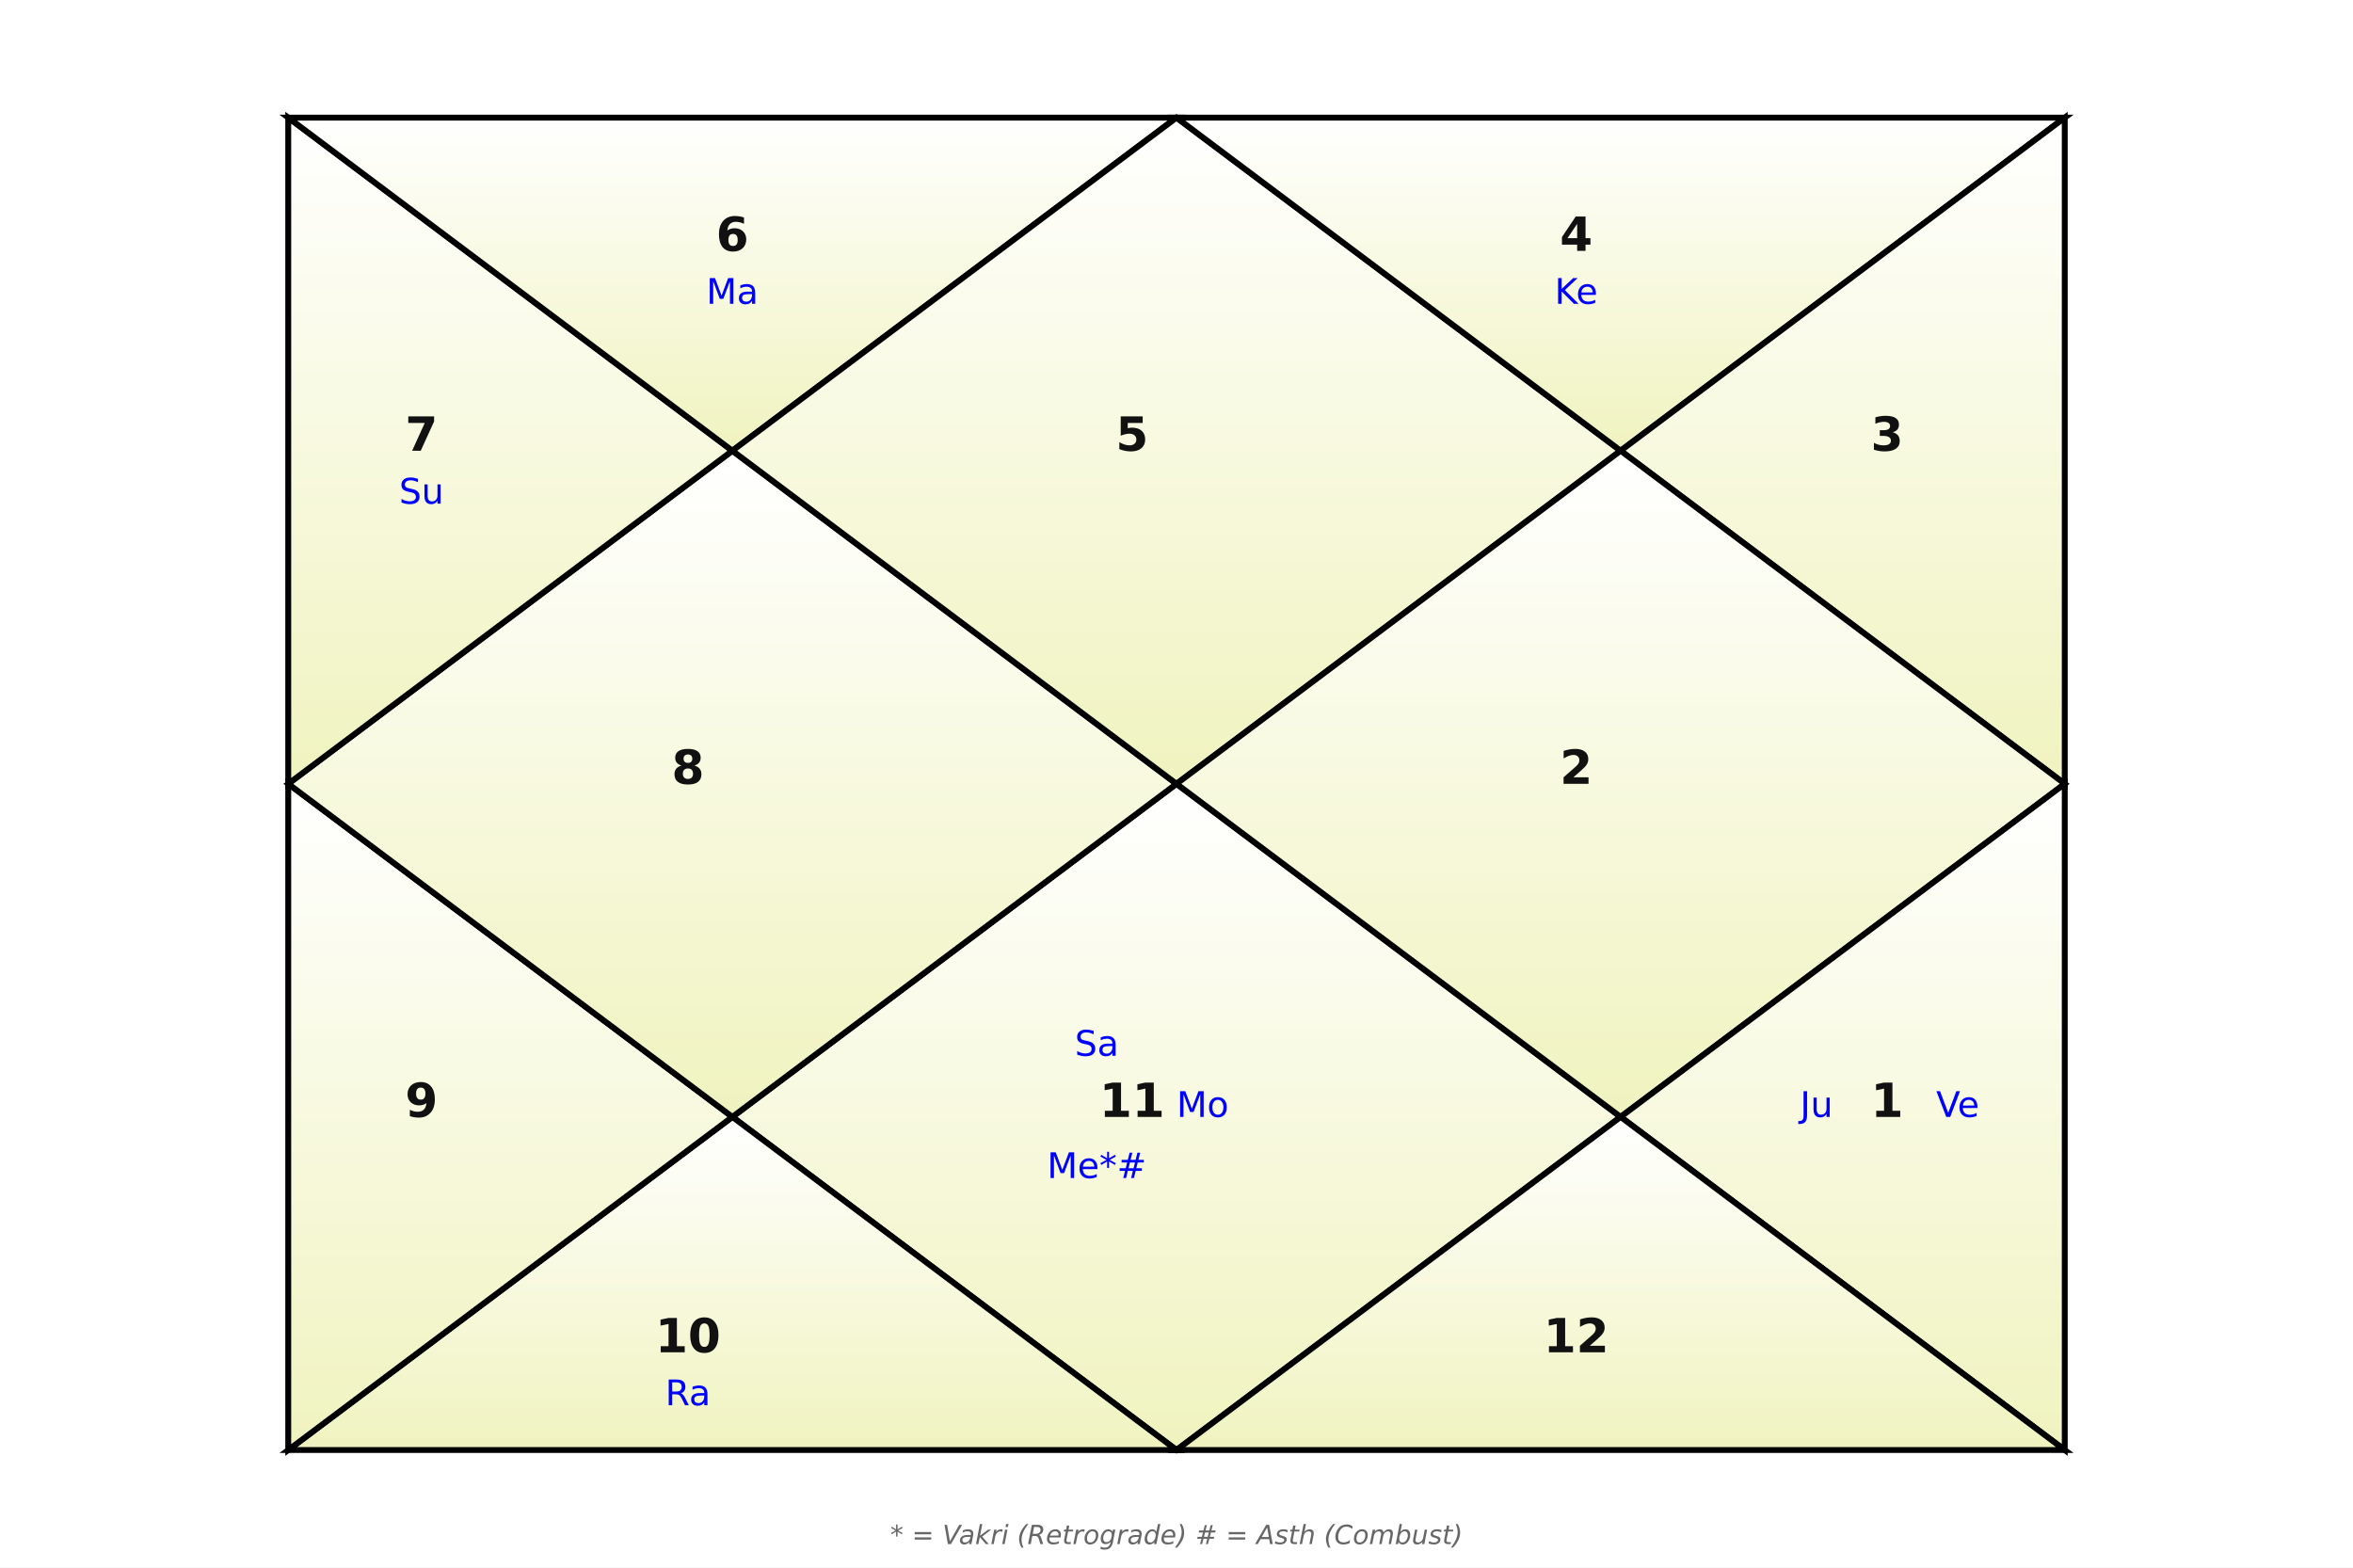
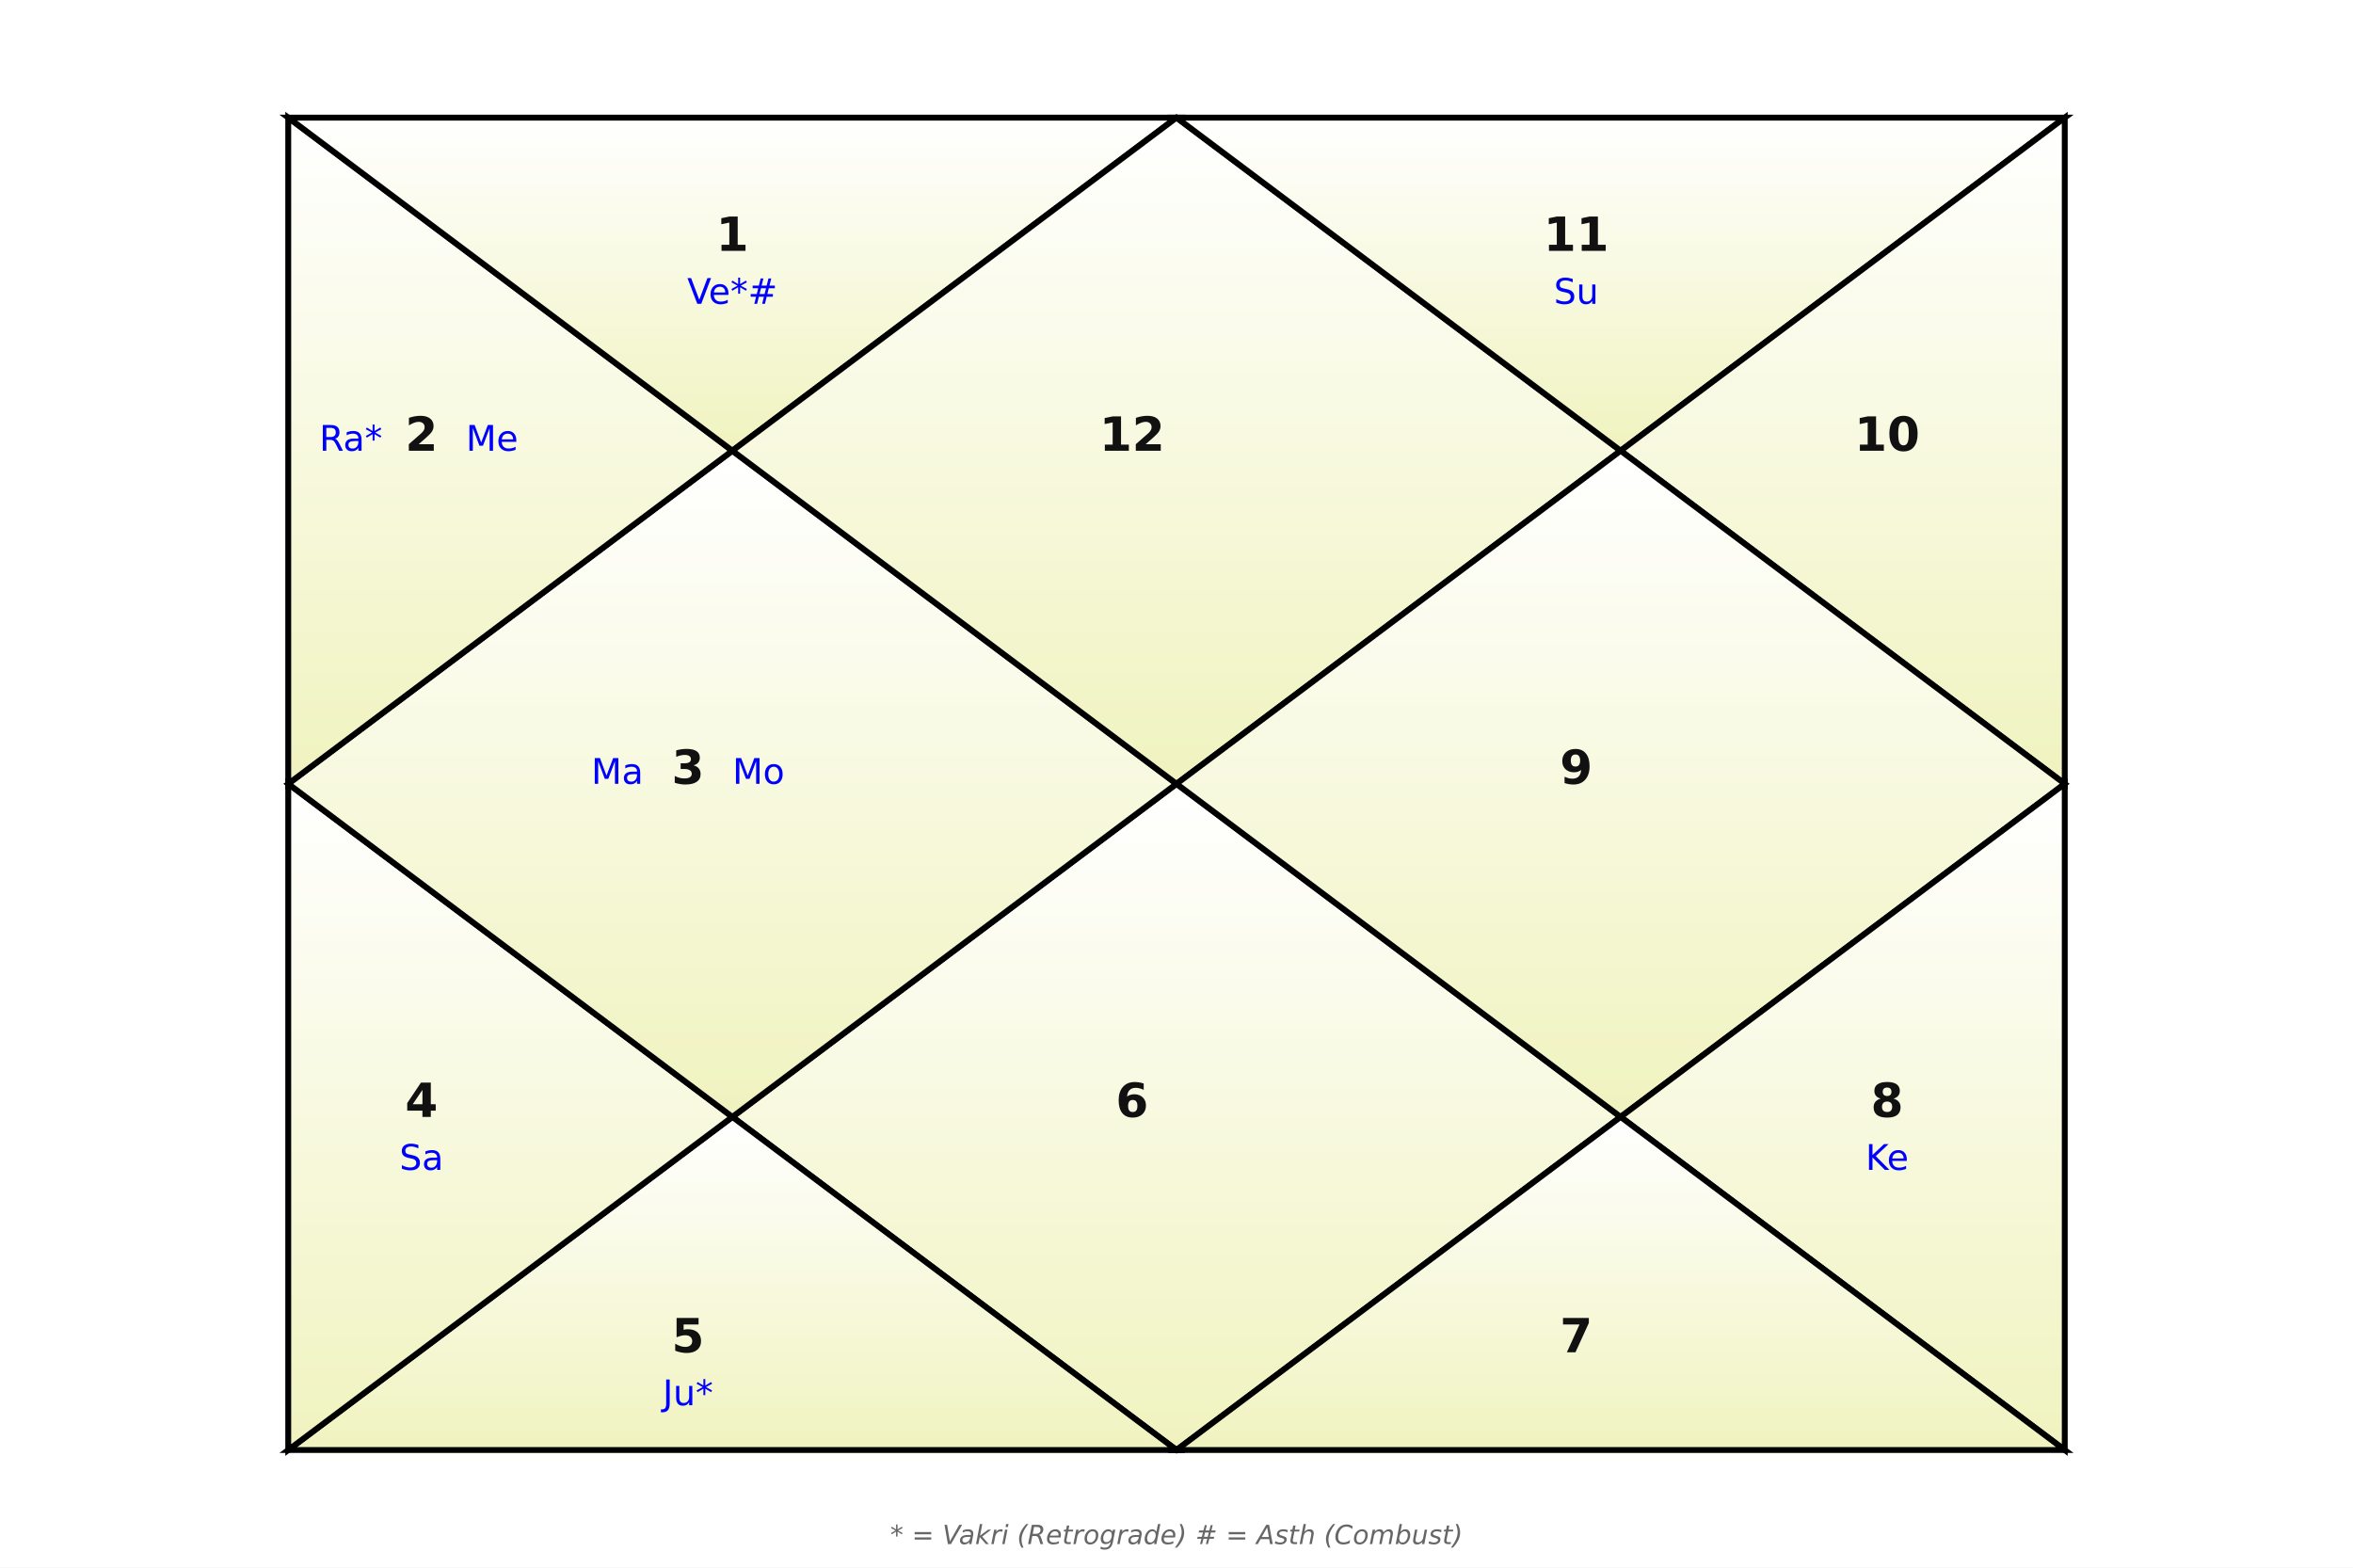
<svg xmlns="http://www.w3.org/2000/svg" baseProfile="full" height="100%" version="1.1" viewBox="0 0 800 533" width="100%">
  <defs>
    <linearGradient id="houseGrad" x1="0" x2="0" y1="0" y2="1">
      <stop offset="0" stop-color="white" />
      <stop offset="1" stop-color="#f0f3bf" />
    </linearGradient>
  </defs>
  <rect fill="white" height="533" width="800" x="0" y="0" />
  <polygon fill="url(#houseGrad)" points="249.0,379.75 400.0,493.0 551.0,379.75 400.0,266.5" stroke="#000" stroke-width="2" />
  <polygon fill="url(#houseGrad)" points="249.0,379.75 98.0,493.0 400.0,493.0" stroke="#000" stroke-width="2" />
  <polygon fill="url(#houseGrad)" points="98.0,266.5 98.0,493.0 249.0,379.75" stroke="#000" stroke-width="2" />
  <polygon fill="url(#houseGrad)" points="98.0,266.5 249.0,379.75 400.0,266.5 249.0,153.25" stroke="#000" stroke-width="2" />
  <polygon fill="url(#houseGrad)" points="98.0,40.0 98.0,266.5 249.0,153.25" stroke="#000" stroke-width="2" />
  <polygon fill="url(#houseGrad)" points="98.0,40.0 249.0,153.25 400.0,40.0" stroke="#000" stroke-width="2" />
  <polygon fill="url(#houseGrad)" points="249.0,153.25 400.0,266.5 551.0,153.25 400.0,40.0" stroke="#000" stroke-width="2" />
  <polygon fill="url(#houseGrad)" points="400.0,40.0 551.0,153.25 702.0,40.0" stroke="#000" stroke-width="2" />
  <polygon fill="url(#houseGrad)" points="551.0,153.25 702.0,266.5 702.0,40.0" stroke="#000" stroke-width="2" />
  <polygon fill="url(#houseGrad)" points="551.0,153.25 400.0,266.5 551.0,379.75 702.0,266.5" stroke="#000" stroke-width="2" />
  <polygon fill="url(#houseGrad)" points="551.0,379.75 702.0,493.0 702.0,266.5" stroke="#000" stroke-width="2" />
  <polygon fill="url(#houseGrad)" points="551.0,379.75 400.0,493.0 702.0,493.0" stroke="#000" stroke-width="2" />
-   <text fill="#111111" font-family="DejaVu Sans, Arial, sans-serif" font-size="16" font-weight="bold" text-anchor="middle" x="384.9" y="153.25">5</text>
-   <text fill="#111111" font-family="DejaVu Sans, Arial, sans-serif" font-size="16" font-weight="bold" text-anchor="middle" x="249.0" y="85.3">6</text>
-   <text fill="#0000ff" font-family="DejaVu Sans, Arial, sans-serif" font-size="12" text-anchor="middle" x="249.0" y="103.3">Ma</text>
-   <text fill="#111111" font-family="DejaVu Sans, Arial, sans-serif" font-size="16" font-weight="bold" text-anchor="middle" x="143.3" y="153.25">7</text>
-   <text fill="#0000ff" font-family="DejaVu Sans, Arial, sans-serif" font-size="12" text-anchor="middle" x="143.3" y="171.25">Su</text>
-   <text fill="#111111" font-family="DejaVu Sans, Arial, sans-serif" font-size="16" font-weight="bold" text-anchor="middle" x="233.9" y="266.5">8</text>
-   <text fill="#111111" font-family="DejaVu Sans, Arial, sans-serif" font-size="16" font-weight="bold" text-anchor="middle" x="143.3" y="379.75">9</text>
-   <text fill="#111111" font-family="DejaVu Sans, Arial, sans-serif" font-size="16" font-weight="bold" text-anchor="middle" x="233.9" y="459.78">10</text>
-   <text fill="#0000ff" font-family="DejaVu Sans, Arial, sans-serif" font-size="12" text-anchor="middle" x="233.9" y="477.78">Ra</text>
-   <text fill="#111111" font-family="DejaVu Sans, Arial, sans-serif" font-size="16" font-weight="bold" text-anchor="middle" x="384.9" y="379.75">11</text>
-   <text fill="#0000ff" font-family="DejaVu Sans, Arial, sans-serif" font-size="12" text-anchor="middle" x="408.9" y="379.75">Mo</text>
-   <text fill="#0000ff" font-family="DejaVu Sans, Arial, sans-serif" font-size="12" text-anchor="middle" x="372.9" y="400.535">Me*#</text>
-   <text fill="#0000ff" font-family="DejaVu Sans, Arial, sans-serif" font-size="12" text-anchor="middle" x="372.9" y="358.965">Sa</text>
-   <text fill="#111111" font-family="DejaVu Sans, Arial, sans-serif" font-size="16" font-weight="bold" text-anchor="middle" x="535.9" y="459.78">12</text>
-   <text fill="#111111" font-family="DejaVu Sans, Arial, sans-serif" font-size="16" font-weight="bold" text-anchor="middle" x="641.6" y="379.75">1</text>
-   <text fill="#0000ff" font-family="DejaVu Sans, Arial, sans-serif" font-size="12" text-anchor="middle" x="665.6" y="379.75">Ve</text>
-   <text fill="#0000ff" font-family="DejaVu Sans, Arial, sans-serif" font-size="12" text-anchor="middle" x="617.6" y="379.75">Ju</text>
-   <text fill="#111111" font-family="DejaVu Sans, Arial, sans-serif" font-size="16" font-weight="bold" text-anchor="middle" x="535.9" y="266.5">2</text>
-   <text fill="#111111" font-family="DejaVu Sans, Arial, sans-serif" font-size="16" font-weight="bold" text-anchor="middle" x="641.6" y="153.25">3</text>
-   <text fill="#111111" font-family="DejaVu Sans, Arial, sans-serif" font-size="16" font-weight="bold" text-anchor="middle" x="535.9" y="85.3">4</text>
-   <text fill="#0000ff" font-family="DejaVu Sans, Arial, sans-serif" font-size="12" text-anchor="middle" x="535.9" y="103.3">Ke</text>
+   <text fill="#111111" font-family="DejaVu Sans, Arial, sans-serif" font-size="16" font-weight="bold" text-anchor="middle" x="384.9" y="153.25">12</text>
+   <text fill="#111111" font-family="DejaVu Sans, Arial, sans-serif" font-size="16" font-weight="bold" text-anchor="middle" x="249.0" y="85.3">1</text>
+   <text fill="#0000ff" font-family="DejaVu Sans, Arial, sans-serif" font-size="12" text-anchor="middle" x="249.0" y="103.3">Ve*#</text>
+   <text fill="#111111" font-family="DejaVu Sans, Arial, sans-serif" font-size="16" font-weight="bold" text-anchor="middle" x="143.3" y="153.25">2</text>
+   <text fill="#0000ff" font-family="DejaVu Sans, Arial, sans-serif" font-size="12" text-anchor="middle" x="167.3" y="153.25">Me</text>
+   <text fill="#0000ff" font-family="DejaVu Sans, Arial, sans-serif" font-size="12" text-anchor="middle" x="119.3" y="153.25">Ra*</text>
+   <text fill="#111111" font-family="DejaVu Sans, Arial, sans-serif" font-size="16" font-weight="bold" text-anchor="middle" x="233.9" y="266.5">3</text>
+   <text fill="#0000ff" font-family="DejaVu Sans, Arial, sans-serif" font-size="12" text-anchor="middle" x="257.9" y="266.5">Mo</text>
+   <text fill="#0000ff" font-family="DejaVu Sans, Arial, sans-serif" font-size="12" text-anchor="middle" x="209.9" y="266.5">Ma</text>
+   <text fill="#111111" font-family="DejaVu Sans, Arial, sans-serif" font-size="16" font-weight="bold" text-anchor="middle" x="143.3" y="379.75">4</text>
+   <text fill="#0000ff" font-family="DejaVu Sans, Arial, sans-serif" font-size="12" text-anchor="middle" x="143.3" y="397.75">Sa</text>
+   <text fill="#111111" font-family="DejaVu Sans, Arial, sans-serif" font-size="16" font-weight="bold" text-anchor="middle" x="233.9" y="459.78">5</text>
+   <text fill="#0000ff" font-family="DejaVu Sans, Arial, sans-serif" font-size="12" text-anchor="middle" x="233.9" y="477.78">Ju*</text>
+   <text fill="#111111" font-family="DejaVu Sans, Arial, sans-serif" font-size="16" font-weight="bold" text-anchor="middle" x="384.9" y="379.75">6</text>
+   <text fill="#111111" font-family="DejaVu Sans, Arial, sans-serif" font-size="16" font-weight="bold" text-anchor="middle" x="535.9" y="459.78">7</text>
+   <text fill="#111111" font-family="DejaVu Sans, Arial, sans-serif" font-size="16" font-weight="bold" text-anchor="middle" x="641.6" y="379.75">8</text>
+   <text fill="#0000ff" font-family="DejaVu Sans, Arial, sans-serif" font-size="12" text-anchor="middle" x="641.6" y="397.75">Ke</text>
+   <text fill="#111111" font-family="DejaVu Sans, Arial, sans-serif" font-size="16" font-weight="bold" text-anchor="middle" x="535.9" y="266.5">9</text>
+   <text fill="#111111" font-family="DejaVu Sans, Arial, sans-serif" font-size="16" font-weight="bold" text-anchor="middle" x="641.6" y="153.25">10</text>
+   <text fill="#111111" font-family="DejaVu Sans, Arial, sans-serif" font-size="16" font-weight="bold" text-anchor="middle" x="535.9" y="85.3">11</text>
+   <text fill="#0000ff" font-family="DejaVu Sans, Arial, sans-serif" font-size="12" text-anchor="middle" x="535.9" y="103.3">Su</text>
  <text fill="#666" font-family="DejaVu Sans" font-size="9" font-style="italic" text-anchor="middle" x="400.0" y="525">* = Vakri (Retrograde)  # = Asth (Combust)</text>
</svg>
